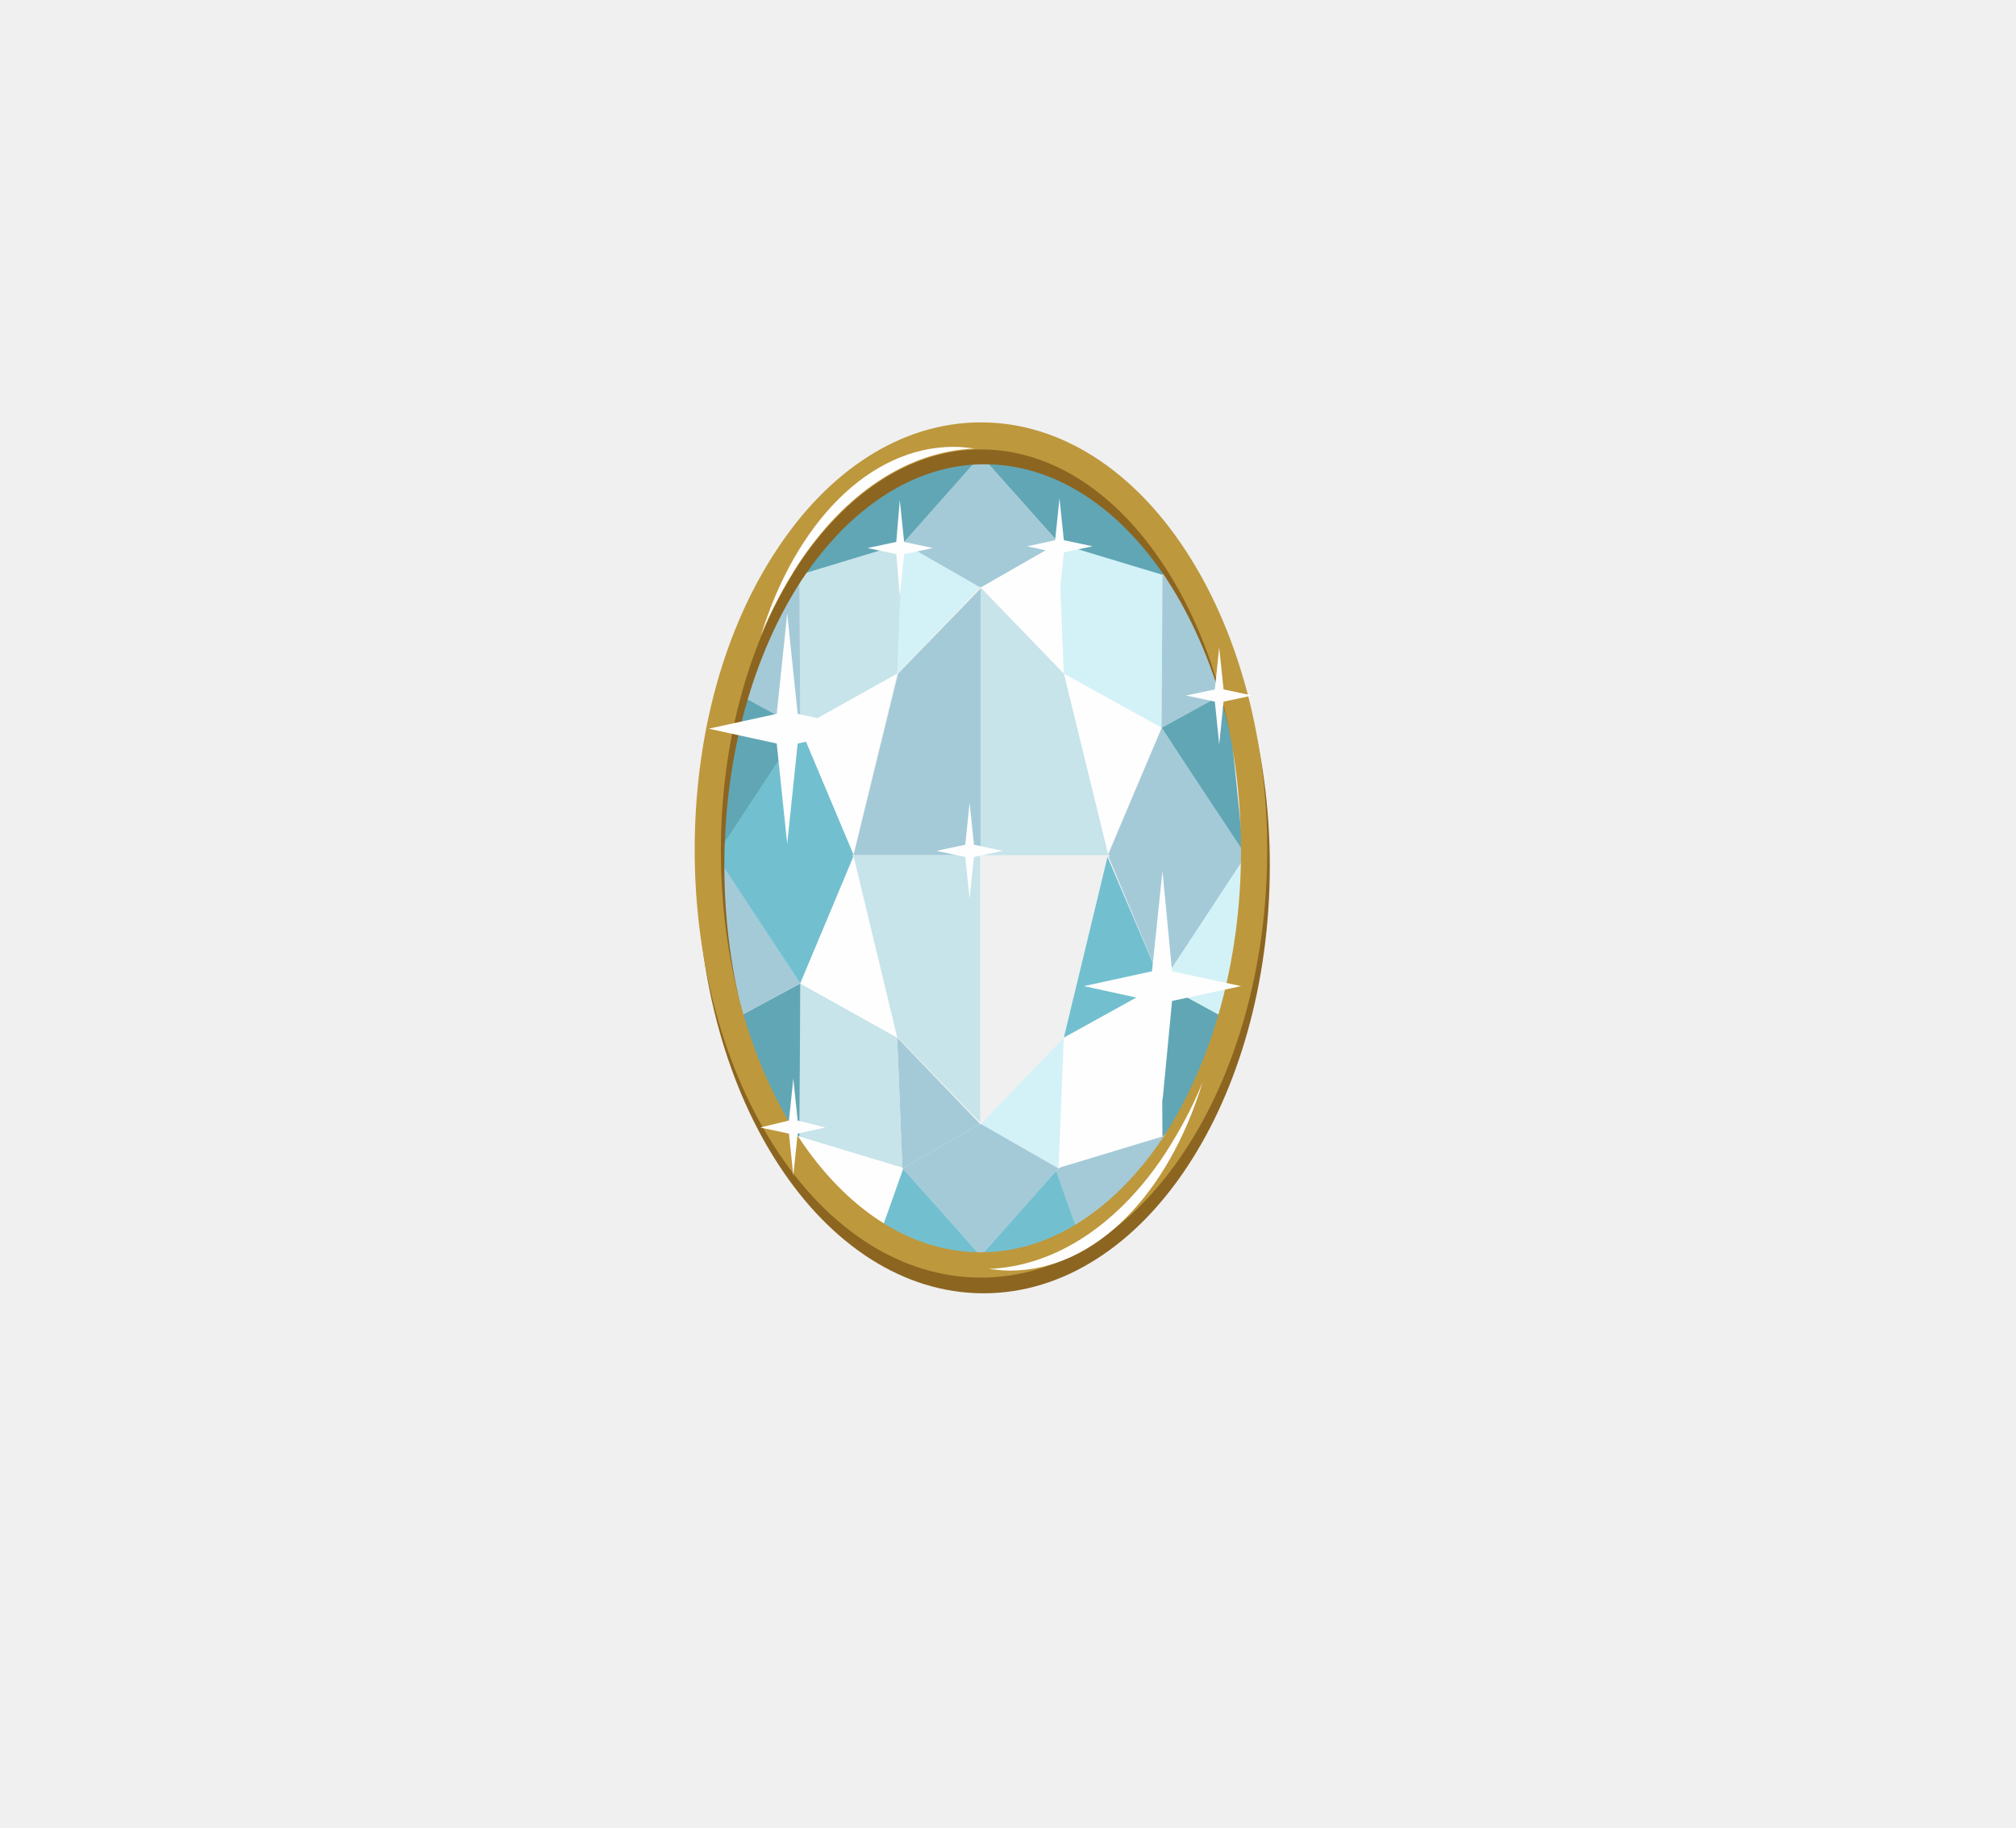
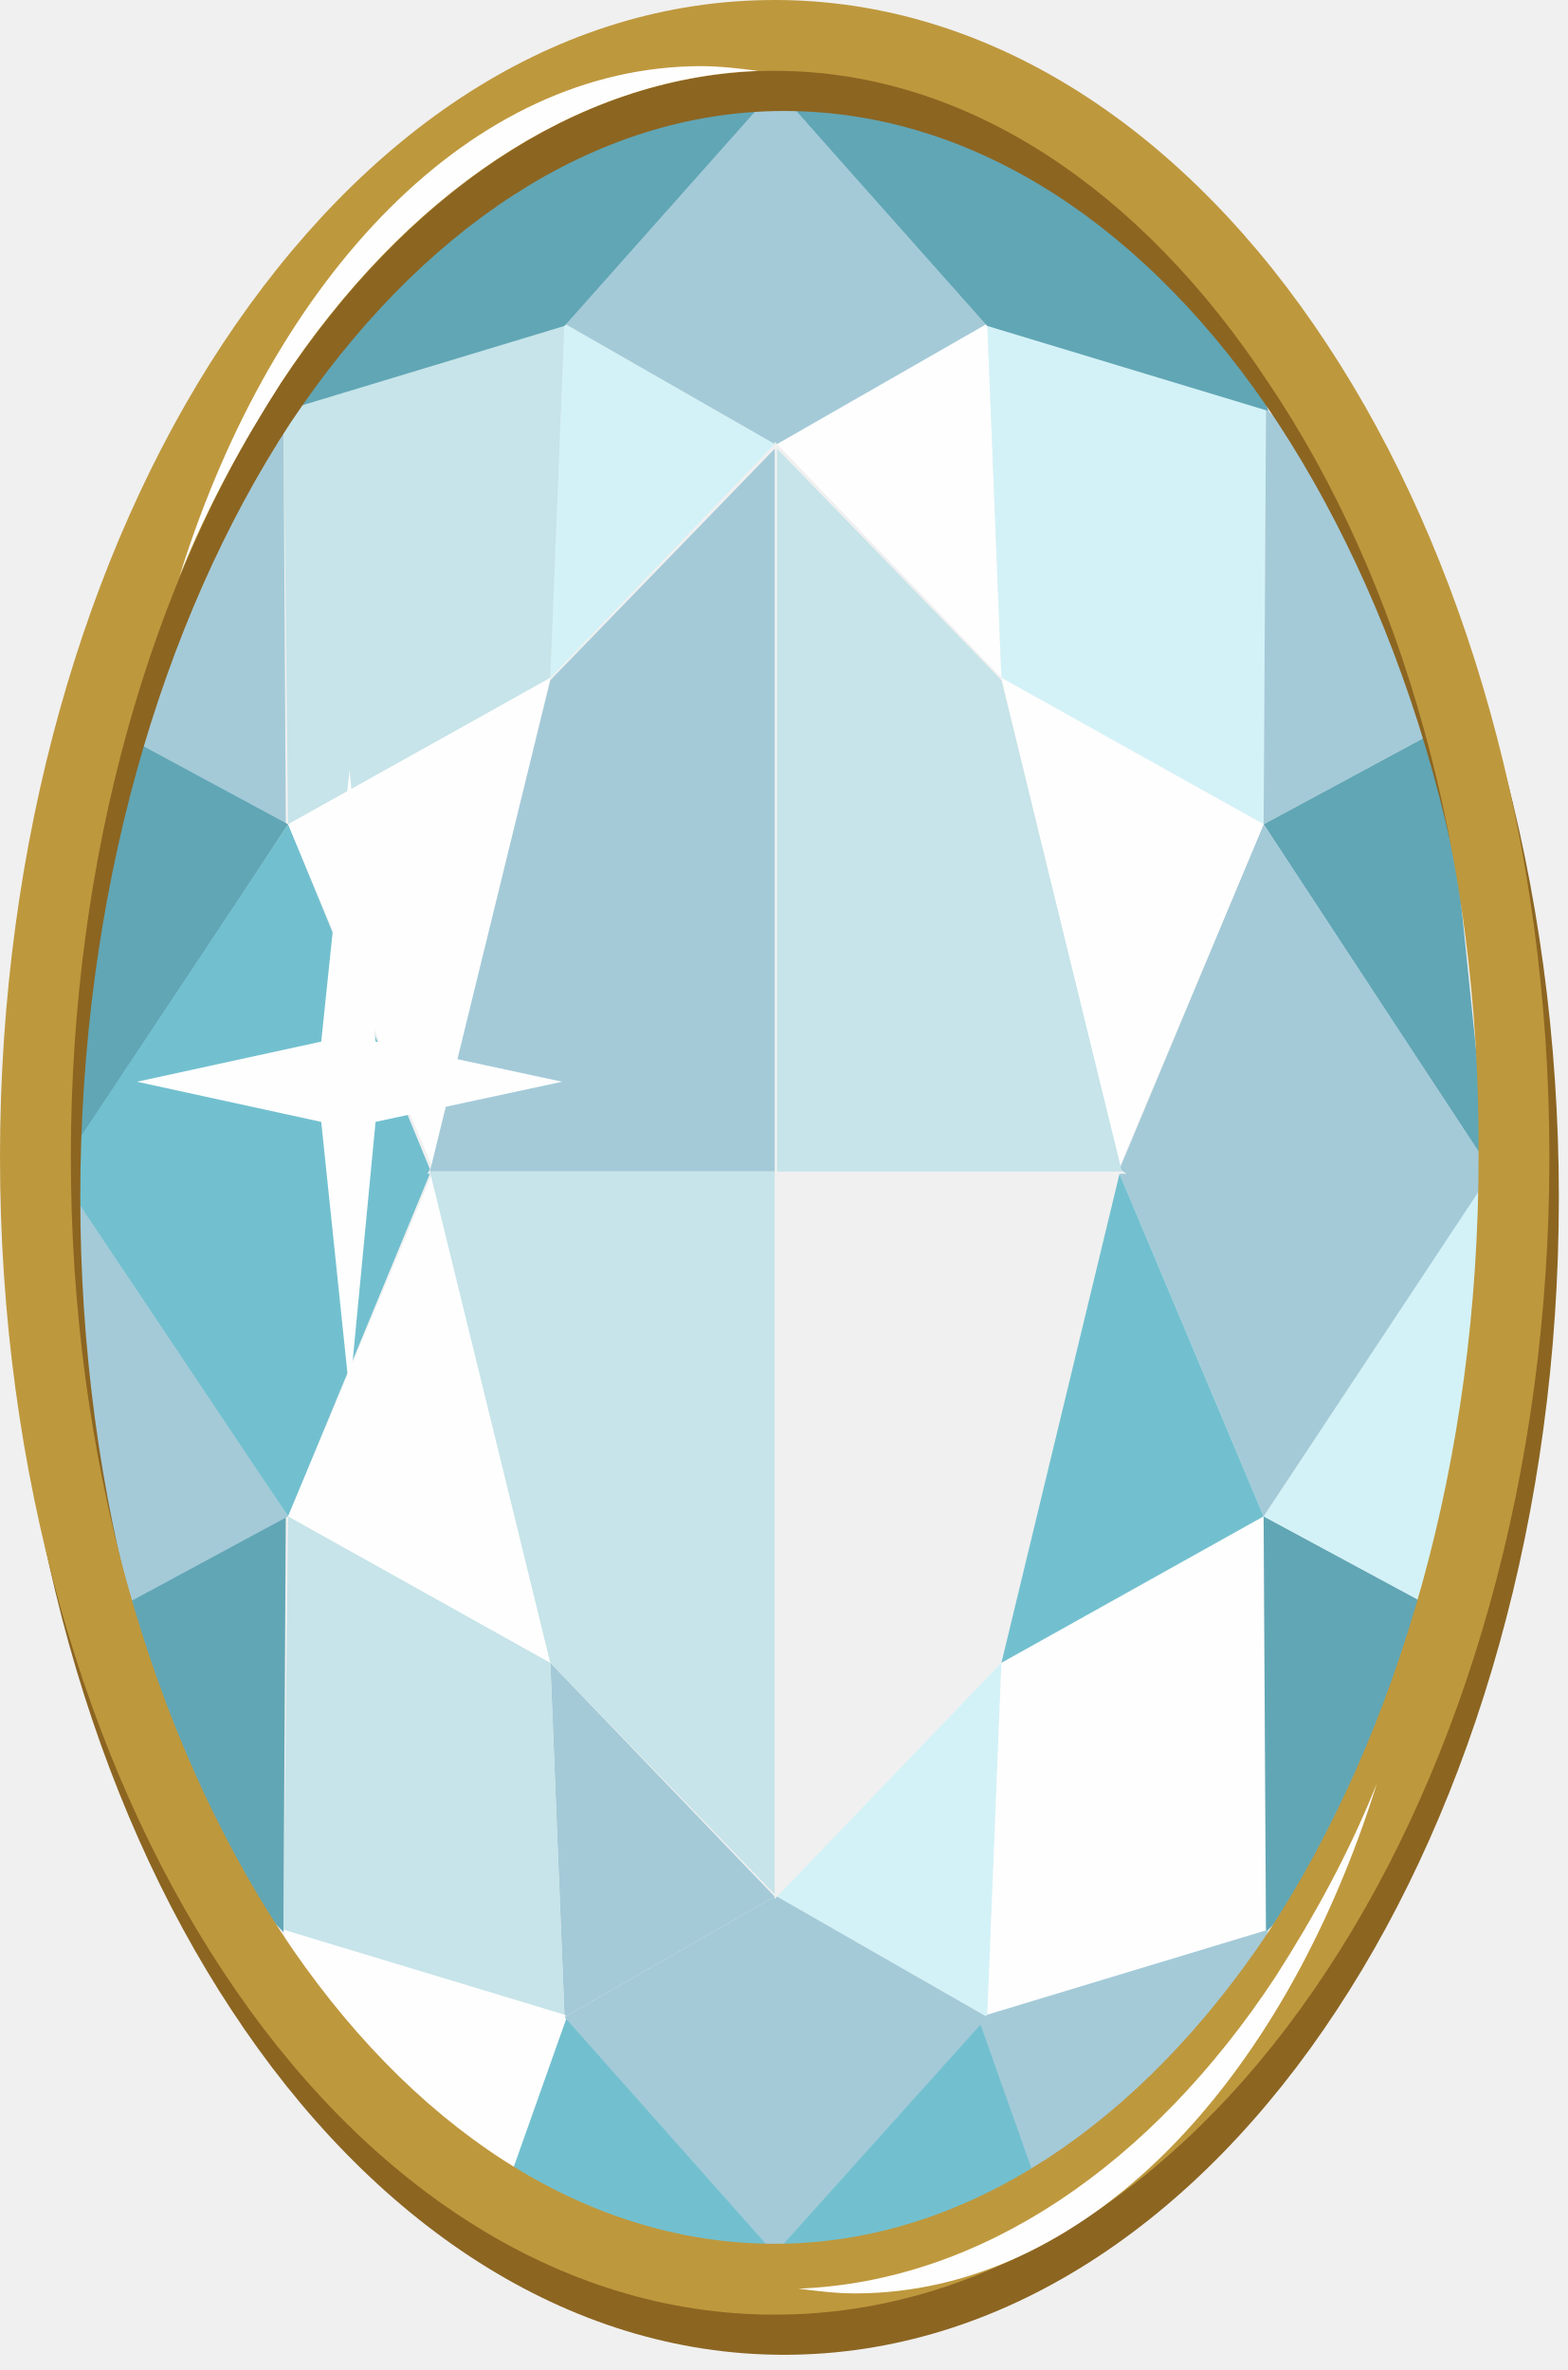
- <svg xmlns="http://www.w3.org/2000/svg" version="1.1" x="0px" y="0px" viewBox="0 0 231 209.4" style="enable-background:new 0 0 231 209.4;" xml:space="preserve">
-   <style type="text/css">
- 	.st0{display:none;}
- 	.st1{display:inline;fill-rule:evenodd;clip-rule:evenodd;fill:#61A6B5;}
- 	.st2{display:inline;fill-rule:evenodd;clip-rule:evenodd;fill:#FFFFFF;}
- 	.st3{display:inline;fill:#9C0F14;}
- 	.st4{display:inline;fill-rule:evenodd;clip-rule:evenodd;fill:#FEFEFE;}
- 	.st5{fill-rule:evenodd;clip-rule:evenodd;fill:#D3F2F7;}
- 	.st6{fill-rule:evenodd;clip-rule:evenodd;fill:#A4CAD8;}
- 	.st7{fill-rule:evenodd;clip-rule:evenodd;fill:#FEFEFE;}
- 	.st8{fill-rule:evenodd;clip-rule:evenodd;fill:#C6E4E9;}
- 	.st9{fill-rule:evenodd;clip-rule:evenodd;fill:#61A6B5;}
- 	.st10{fill-rule:evenodd;clip-rule:evenodd;fill:#72C0CF;}
- 	.st11{fill:#8C6521;}
- 	.st12{fill:#BE983D;}
- 	.st13{fill:#FEFEFE;}
- 	.st14{fill:#57636A;}
- 	.st15{fill:#B6C0CE;}
- 	.st16{fill:none;stroke:#586E76;stroke-width:1.417;stroke-linecap:round;stroke-linejoin:round;stroke-miterlimit:22.926;}
- 	.st17{fill-rule:evenodd;clip-rule:evenodd;fill:#6D0000;}
- 	.st18{fill-rule:evenodd;clip-rule:evenodd;fill:#B32025;}
- 	.st19{fill-rule:evenodd;clip-rule:evenodd;fill:#9C0F14;}
- 	.st20{fill-rule:evenodd;clip-rule:evenodd;fill:#F2CF9F;}
- 	.st21{fill-rule:evenodd;clip-rule:evenodd;fill:#E5A772;}
- 	.st22{fill-rule:evenodd;clip-rule:evenodd;fill:#C88D5B;}
- 	.st23{fill-rule:evenodd;clip-rule:evenodd;fill:#7B0000;}
- 	.st24{fill-rule:evenodd;clip-rule:evenodd;fill:#7E7C70;}
- 	.st25{fill-rule:evenodd;clip-rule:evenodd;fill:#686660;}
- 	.st26{fill:none;stroke:#2E2E2D;stroke-width:0.5;stroke-miterlimit:22.926;}
- 	.st27{fill-rule:evenodd;clip-rule:evenodd;fill:#414141;}
- 	.st28{fill-rule:evenodd;clip-rule:evenodd;fill:#DC824A;}
- 	
- 		.st29{fill-rule:evenodd;clip-rule:evenodd;fill:none;stroke:#586E76;stroke-width:1.206;stroke-linecap:round;stroke-linejoin:round;stroke-miterlimit:22.926;}
- 	.st30{display:inline;}
- 	.st31{fill:#444444;}
- 	.st32{fill:#9CBECC;}
- 	.st33{fill:#6D0000;}
- 	.st34{fill-rule:evenodd;clip-rule:evenodd;fill:#FFFFFF;}
- 	.st35{fill-rule:evenodd;clip-rule:evenodd;fill:#7C7B70;}
- 	.st36{fill-rule:evenodd;clip-rule:evenodd;fill:#676660;}
- 	.st37{fill:none;stroke:#323231;stroke-width:0.5;stroke-miterlimit:22.926;}
- 	.st38{fill-rule:evenodd;clip-rule:evenodd;fill:#434343;}
- </style>
-   <g id="Layer_2" class="st0">
-     <path class="st1" d="M112.6,28.5c42.7,0,77.4,34.6,77.4,77.4s-34.6,77.4-77.4,77.4s-77.4-34.6-77.4-77.4S69.8,28.5,112.6,28.5" />
-     <path class="st2" d="M112.6,21c42.7,0,77.4,34.6,77.4,77.4s-34.6,77.4-77.4,77.4S35.2,141,35.2,98.3S69.8,21,112.6,21" />
-   </g>
-   <g id="Layer_1">
-     <polygon class="st5" points="103.4,62.2 112.3,67.3 102.8,77.2  " />
-     <polygon class="st6" points="103.4,133.9 112.3,128.8 102.8,118.9  " />
-     <polygon class="st7" points="121.3,62.2 112.4,67.3 121.9,77.2  " />
-     <polygon class="st5" points="121.3,133.9 112.4,128.8 121.9,118.9  " />
-     <polygon class="st8" points="103.4,62.2 91.6,65.8 91.7,83.4 102.8,77.2  " />
-     <polygon class="st8" points="103.4,133.9 91.6,130.3 91.7,112.7 102.8,118.9  " />
-     <polygon class="st5" points="121.3,62.2 133.2,65.8 133.1,83.4 121.9,77.2  " />
-     <polygon class="st7" points="121.3,133.9 133.2,130.3 133.1,112.7 121.9,118.9  " />
-     <path class="st6" d="M91.6,65.8l0.1,17.6l-7.6-4.1C85.1,74.3,87.6,69.8,91.6,65.8" />
-     <path class="st9" d="M91.6,130.3l0.1-17.6l-7.6,4.1C85.1,121.8,87.6,126.3,91.6,130.3" />
-     <path class="st6" d="M133.2,65.8l-0.1,17.6l7.6-4.1C139.6,74.3,137.1,69.8,133.2,65.8" />
-     <path class="st9" d="M133.2,130.3l-0.1-17.6l7.6,4.1C139.6,121.8,137.1,126.3,133.2,130.3" />
-     <polygon class="st9" points="82.2,97.9 91.7,83.4 84.1,79.3  " />
-     <polygon class="st6" points="82.2,98.2 91.7,112.7 84.1,116.8  " />
-     <polygon class="st9" points="142.5,97.9 133.1,83.4 140.6,79.3  " />
-     <polygon class="st5" points="142.5,98.2 133.1,112.7 140.6,116.8  " />
-     <polygon class="st10" points="82.1,98.1 91.7,112.7 97.8,98.1 97.6,98.1 97.8,97.9 91.7,83.4 82.1,97.9 82.3,98.1  " />
-     <polygon class="st6" points="142.7,98.1 133.1,112.7 127,98.1 127.2,98.1 127,97.9 133.1,83.4 142.7,97.9 142.4,98.1  " />
-     <polygon class="st7" points="97.8,97.9 91.7,83.4 102.8,77.2  " />
-     <polygon class="st7" points="97.8,98.2 91.7,112.7 102.8,118.9  " />
-     <polygon class="st7" points="126.9,97.9 133.1,83.4 121.9,77.2  " />
-     <polygon class="st10" points="126.9,98.2 133.1,112.7 121.9,118.9  " />
-     <polygon class="st6" points="103.4,62.2 112.3,67.3 112.3,67.2 112.4,67.3 121.3,62.2 112.6,52.4 112.2,52.4 112.2,52.4  " />
-     <path class="st9" d="M112.2,52.4l-8.8,9.9l-11.9,3.6C91.6,65.8,94.3,51,112.2,52.4" />
-     <path class="st7" d="M112.2,143.7l-8.8-9.9l-11.9-3.6C91.6,130.3,94.3,145.1,112.2,143.7" />
-     <path class="st10" d="M112.2,143.7l-8.7-9.8l-2.8,7.9C103.6,143.3,107.3,144.1,112.2,143.7" />
-     <path class="st9" d="M112.6,52.4l8.8,9.9l11.9,3.6C133.2,65.8,130.4,51,112.6,52.4" />
-     <path class="st6" d="M112.6,143.7l8.8-9.9l11.9-3.6C133.2,130.3,130.4,145.1,112.6,143.7" />
-     <path class="st6" d="M112.4,98l0-30.6l-9.5,9.8L97.8,98H112.4z M112.3,67.3v9.9V98" />
-     <path class="st8" d="M112.3,98v30.6l-9.5-9.8L97.8,98H112.3z M112.3,128.8V98" />
-     <path class="st8" d="M112.4,98l0-30.6l9.5,9.8L127,98H112.4z M112.4,67.3v9.9V98" />
-     <path class="st10" d="M112.2,143.7l8.7-9.8l2.8,7.9C120.8,143.3,117.1,144.1,112.2,143.7" />
-     <polygon class="st6" points="103.4,133.9 112.3,128.8 112.3,128.9 112.4,128.8 121.3,133.9 112.6,143.7 112.2,143.7 112.2,143.7     " />
-     <path class="st11" d="M133.7,66.4c-5.4-8.2-12.8-13.2-20.9-13.2c-8.1,0-15.5,5.1-20.9,13.2c-5.5,8.4-8.9,20-8.9,32.8   c0,12.8,3.4,24.4,8.9,32.8c5.4,8.2,12.8,13.2,20.9,13.2c8.1,0,15.5-5.1,20.9-13.2c5.5-8.4,8.9-20,8.9-32.8   C142.6,86.4,139.2,74.8,133.7,66.4 M112.7,50.2c9.2,0,17.5,5.6,23.4,14.6c5.8,8.8,9.4,21,9.4,34.4s-3.6,25.6-9.4,34.4   c-5.9,9-14.2,14.6-23.4,14.6c-9.2,0-17.5-5.6-23.4-14.6c-5.8-8.8-9.4-21-9.4-34.4s3.6-25.6,9.4-34.4   C95.3,55.8,103.6,50.2,112.7,50.2z" />
-     <path class="st12" d="M133.3,64.7c-5.4-8.2-12.8-13.2-20.9-13.2c-8.1,0-15.5,5.1-20.9,13.2c-5.5,8.4-8.9,20-8.9,32.8   c0,12.8,3.4,24.4,8.9,32.8c5.4,8.2,12.8,13.2,20.9,13.2c8.1,0,15.5-5.1,20.9-13.2c5.5-8.4,8.9-20,8.9-32.8   C142.2,84.6,138.8,73,133.3,64.7 M112.4,48.4c9.2,0,17.5,5.6,23.4,14.6c5.8,8.8,9.4,21,9.4,34.4s-3.6,25.6-9.4,34.4   c-5.9,9-14.2,14.6-23.4,14.6c-9.2,0-17.5-5.6-23.4-14.6c-5.8-8.8-9.4-21-9.4-34.4S83.1,71.9,89,63C94.9,54,103.2,48.4,112.4,48.4z" />
-     <path class="st13" d="M109.3,51.2c0.8,0,1.6,0.1,2.4,0.2c-7.8,0.3-15,5.3-20.2,13.2c-1.6,2.5-3.1,5.2-4.3,8.2   C91.1,60.1,99.5,51.2,109.3,51.2" />
-     <path class="st13" d="M115.7,145.6c-0.8,0-1.6-0.1-2.4-0.2c7.8-0.3,15-5.3,20.2-13.2c1.6-2.5,3.1-5.2,4.3-8.2   C133.9,136.8,125.5,145.6,115.7,145.6" />
-     <polygon class="st7" points="90.2,70.3 91.4,81.8 99.2,83.5 91.4,85.2 90.2,96.7 89,85.2 81.2,83.5 89,81.8  " />
-     <polygon class="st7" points="133.2,99.8 134.3,111.3 142.2,113 134.3,114.7 133.2,126.2 132,114.7 124.2,113 132,111.3  " />
-     <polygon class="st7" points="121.4,57.1 121.9,61.9 125.2,62.6 121.9,63.3 121.4,68.1 120.9,63.3 117.7,62.6 120.9,61.9  " />
-     <polygon class="st7" points="139.7,74.2 140.2,79 143.5,79.7 140.2,80.4 139.7,85.3 139.2,80.4 135.9,79.7 139.2,79  " />
-     <polygon class="st7" points="111.1,92 111.6,96.8 114.9,97.5 111.6,98.2 111.1,103 110.6,98.2 107.3,97.5 110.6,96.8  " />
-     <polygon class="st7" points="103.1,57.3 103.6,62.1 106.9,62.8 103.6,63.5 103.1,68.3 102.7,63.5 99.4,62.8 102.7,62.1  " />
-     <polygon class="st7" points="90.9,123.6 91.4,128.4 94.6,129.2 91.4,129.9 90.9,134.7 90.4,129.9 87.1,129.2 90.4,128.4  " />
-   </g>
-   <g id="Layer_3" class="st0">
-     <g class="st30">
-       <polygon class="st5" points="103.2,62.1 112.1,67.2 102.6,77.1   " />
-       <polygon class="st6" points="103.2,133.8 112.1,128.7 102.6,118.7   " />
-       <polygon class="st7" points="121.1,62.1 112.2,67.2 121.7,77.1   " />
-       <polygon class="st5" points="121.1,133.8 112.2,128.7 121.7,118.7   " />
-       <polygon class="st8" points="103.2,62.1 91.3,65.7 91.5,83.3 102.6,77.1   " />
-       <polygon class="st8" points="103.2,133.8 91.3,130.2 91.5,112.6 102.6,118.7   " />
-       <polygon class="st5" points="121.1,62.1 133,65.7 132.8,83.3 121.7,77.1   " />
-       <polygon class="st7" points="121.1,133.8 133,130.2 132.8,112.6 121.7,118.7   " />
-       <path class="st6" d="M91.3,65.7l0.1,17.6l-7.6-4.1C84.9,74.2,87.4,69.7,91.3,65.7" />
-       <path class="st9" d="M91.3,130.2l0.1-17.6l-7.6,4.1C84.9,121.7,87.4,126.2,91.3,130.2" />
-       <path class="st6" d="M133,65.7l-0.1,17.6l7.6-4.1C139.4,74.2,136.9,69.7,133,65.7" />
-       <path class="st9" d="M133,130.2l-0.1-17.6l7.6,4.1C139.4,121.7,136.9,126.2,133,130.2" />
-       <polygon class="st9" points="82,97.8 91.5,83.3 83.9,79.2   " />
-       <polygon class="st6" points="82,98.1 91.5,112.6 83.9,116.6   " />
-       <polygon class="st9" points="142.3,97.8 132.8,83.3 140.4,79.2   " />
-       <polygon class="st5" points="142.3,98.1 132.8,112.6 140.4,116.6   " />
-       <polygon class="st10" points="81.8,98 91.5,112.6 97.6,98 97.4,98 97.6,97.8 91.5,83.3 81.8,97.8 82.1,98   " />
-       <polygon class="st6" points="142.5,98 132.8,112.6 126.7,98 127,98 126.7,97.8 132.8,83.3 142.5,97.8 142.1,98   " />
-       <polygon class="st7" points="97.6,97.8 91.5,83.3 102.6,77.1   " />
-       <polygon class="st7" points="97.6,98.1 91.5,112.6 102.6,118.7   " />
-       <polygon class="st7" points="126.7,97.8 132.8,83.3 121.7,77.1   " />
-       <polygon class="st10" points="126.7,98.1 132.8,112.6 121.7,118.7   " />
-       <polygon class="st6" points="103.2,62.1 112.1,67.2 112.1,67 112.2,67.2 121.1,62.1 112.3,52.2 112,52.3 111.9,52.3   " />
-       <path class="st9" d="M112,52.2l-8.8,9.9l-11.9,3.6C91.3,65.7,94.1,50.9,112,52.2" />
-       <path class="st7" d="M112,143.6l-8.8-9.9l-11.9-3.6C91.3,130.2,94.1,145,112,143.6" />
-       <path class="st10" d="M112,143.6l-8.7-9.8l-2.8,7.9C103.4,143.2,107.1,144,112,143.6" />
-       <path class="st9" d="M112.3,52.2l8.8,9.9l11.9,3.6C133,65.7,130.2,50.9,112.3,52.2" />
-       <path class="st6" d="M112.3,143.6l8.8-9.9l11.9-3.6C133,130.2,130.2,145,112.3,143.6" />
-       <path class="st6" d="M112.1,97.9l0-30.6l-9.5,9.8l-5.1,20.8H112.1z M112.1,67.2v9.9v20.8" />
-       <path class="st8" d="M112.1,97.9v30.6l-9.5-9.8l-5.1-20.8H112.1z M112.1,128.7V97.9" />
-       <path class="st8" d="M112.2,97.9l0-30.6l9.5,9.8l5.1,20.8H112.2z M112.2,67.2v9.9v20.8" />
-       <path class="st10" d="M112,143.6l8.7-9.8l2.8,7.9C120.6,143.2,116.8,144,112,143.6" />
-       <polygon class="st6" points="103.2,133.8 112.1,128.7 112.1,128.8 112.2,128.7 121.1,133.8 112.3,143.6 112,143.6 111.9,143.6       " />
-       <path class="st11" d="M133.4,66.3C128,58.1,120.6,53,112.5,53c-8.1,0-15.5,5.1-20.9,13.2c-5.5,8.4-8.9,20-8.9,32.8    c0,12.8,3.4,24.4,8.9,32.8c5.4,8.2,12.8,13.2,20.9,13.2c8.1,0,15.5-5.1,20.9-13.2c5.5-8.4,8.9-20,8.9-32.8    C142.4,86.2,139,74.6,133.4,66.3 M112.5,50.1c9.2,0,17.5,5.6,23.4,14.6c5.8,8.8,9.4,21,9.4,34.4s-3.6,25.6-9.4,34.4    c-5.9,9-14.2,14.6-23.4,14.6c-9.2,0-17.5-5.6-23.4-14.6c-5.8-8.8-9.4-21-9.4-34.4s3.6-25.6,9.4-34.4    C95.1,55.6,103.3,50.1,112.5,50.1z" />
-       <path class="st12" d="M133.1,64.5c-5.4-8.2-12.8-13.2-20.9-13.2c-8.1,0-15.5,5.1-20.9,13.2c-5.5,8.4-8.9,20-8.9,32.8    c0,12.8,3.4,24.4,8.9,32.8c5.4,8.2,12.8,13.2,20.9,13.2c8.1,0,15.5-5.1,20.9-13.2c5.5-8.4,8.9-20,8.9-32.8    C142,84.5,138.6,72.9,133.1,64.5 M112.1,48.3c9.2,0,17.5,5.6,23.4,14.6c5.8,8.8,9.4,21,9.4,34.4s-3.6,25.6-9.4,34.4    c-5.9,9-14.2,14.6-23.4,14.6c-9.2,0-17.5-5.6-23.4-14.6c-5.8-8.8-9.4-21-9.4-34.4s3.6-25.6,9.4-34.4    C94.7,53.9,103,48.3,112.1,48.3z" />
-       <path class="st13" d="M109,51.1c0.8,0,1.6,0.1,2.4,0.2c-7.8,0.3-15,5.3-20.2,13.2c-1.6,2.5-3.1,5.2-4.3,8.2    C90.9,60,99.3,51.1,109,51.1" />
-       <path class="st13" d="M115.5,145.5c-0.8,0-1.6-0.1-2.4-0.2c7.8-0.3,15-5.3,20.2-13.2c1.6-2.5,3.1-5.2,4.3-8.2    C133.7,136.7,125.2,145.5,115.5,145.5" />
-     </g>
-   </g>
+ <svg xmlns="http://www.w3.org/2000/svg" width="43" height="65" viewBox="0 0 43 65" fill="none">
+   <path fill-rule="evenodd" clip-rule="evenodd" d="M15.482 8.875L21.247 12.178L15.093 18.591L15.482 8.875Z" fill="#D3F2F7" />
+   <path fill-rule="evenodd" clip-rule="evenodd" d="M15.482 55.32L21.247 52.017L15.093 45.603L15.482 55.32Z" fill="#A4CAD8" />
+   <path fill-rule="evenodd" clip-rule="evenodd" d="M27.077 8.875L21.312 12.178L27.465 18.591L27.077 8.875Z" fill="#FEFEFE" />
+   <path fill-rule="evenodd" clip-rule="evenodd" d="M27.077 55.32L21.312 52.017L27.465 45.603L27.077 55.32Z" fill="#D3F2F7" />
+   <path fill-rule="evenodd" clip-rule="evenodd" d="M15.482 8.874L7.773 11.206L7.903 22.607L15.093 18.591L15.482 8.874Z" fill="#C6E4E9" />
+   <path fill-rule="evenodd" clip-rule="evenodd" d="M15.482 55.32L7.773 52.988L7.903 41.587L15.093 45.603L15.482 55.32Z" fill="#C6E4E9" />
+   <path fill-rule="evenodd" clip-rule="evenodd" d="M27.077 8.875L34.721 11.207L34.656 22.607L27.466 18.591L27.077 8.875Z" fill="#D3F2F7" />
+   <path fill-rule="evenodd" clip-rule="evenodd" d="M27.077 55.32L34.721 52.988L34.656 41.587L27.466 45.603L27.077 55.32Z" fill="#FEFEFE" />
+   <path fill-rule="evenodd" clip-rule="evenodd" d="M7.773 11.207L7.838 22.607L2.915 19.951C3.627 16.713 5.247 13.798 7.773 11.207Z" fill="#A4CAD8" />
+   <path fill-rule="evenodd" clip-rule="evenodd" d="M7.773 52.988L7.838 41.587L2.915 44.243C3.627 47.482 5.247 50.397 7.773 52.988Z" fill="#61A6B5" />
+   <path fill-rule="evenodd" clip-rule="evenodd" d="M34.721 11.207L34.656 22.607L39.579 19.951C38.931 16.713 37.312 13.798 34.721 11.207Z" fill="#A4CAD8" />
+   <path fill-rule="evenodd" clip-rule="evenodd" d="M34.721 52.988L34.656 41.587L39.579 44.243C38.931 47.482 37.312 50.397 34.721 52.988Z" fill="#61A6B5" />
+   <path fill-rule="evenodd" clip-rule="evenodd" d="M1.749 32L7.903 22.608L2.98 19.952L1.749 32Z" fill="#61A6B5" />
+   <path fill-rule="evenodd" clip-rule="evenodd" d="M1.749 32.194L7.903 41.587L2.98 44.243L1.749 32.194Z" fill="#A4CAD8" />
+   <path fill-rule="evenodd" clip-rule="evenodd" d="M40.81 32L34.656 22.608L39.579 19.952L40.81 32Z" fill="#61A6B5" />
+   <path fill-rule="evenodd" clip-rule="evenodd" d="M40.81 32.194L34.656 41.587L39.579 44.243L40.81 32.194Z" fill="#D3F2F7" />
+   <path fill-rule="evenodd" clip-rule="evenodd" d="M1.62 32.194L7.903 41.587L11.79 32.194H11.725L11.79 32.065L7.903 22.607L1.62 32.065L1.814 32.194H1.62Z" fill="#72C0CF" />
+   <path fill-rule="evenodd" clip-rule="evenodd" d="M40.874 32.194L34.656 41.587L30.704 32.194H30.899L30.704 32.065L34.656 22.607L40.874 32.065L40.68 32.194H40.874Z" fill="#A4CAD8" />
+   <path fill-rule="evenodd" clip-rule="evenodd" d="M11.854 32L7.903 22.607L15.093 18.591L11.854 32Z" fill="#FEFEFE" />
+   <path fill-rule="evenodd" clip-rule="evenodd" d="M11.854 32.194L7.903 41.587L15.093 45.603L11.854 32.194Z" fill="#FEFEFE" />
+   <path fill-rule="evenodd" clip-rule="evenodd" d="M30.704 32L34.656 22.607L27.466 18.591L30.704 32Z" fill="#FEFEFE" />
+   <path fill-rule="evenodd" clip-rule="evenodd" d="M30.704 32.194L34.656 41.587L27.466 45.603L30.704 32.194Z" fill="#72C0CF" />
+   <path fill-rule="evenodd" clip-rule="evenodd" d="M15.482 8.875L21.247 12.178V12.113L21.312 12.178L27.077 8.875L21.377 2.526H21.182H21.118L15.482 8.875Z" fill="#A4CAD8" />
+   <path fill-rule="evenodd" clip-rule="evenodd" d="M21.182 2.526L15.482 8.939L7.773 11.271C7.773 11.207 9.587 1.619 21.182 2.526Z" fill="#61A6B5" />
+   <path fill-rule="evenodd" clip-rule="evenodd" d="M21.182 61.668L15.482 55.255L7.773 52.923C7.773 52.988 9.587 62.575 21.182 61.668Z" fill="#FEFEFE" />
+   <path fill-rule="evenodd" clip-rule="evenodd" d="M21.182 61.669L15.547 55.32L13.733 60.438C15.547 61.409 18.008 61.928 21.182 61.669Z" fill="#72C0CF" />
+   <path fill-rule="evenodd" clip-rule="evenodd" d="M21.377 2.526L27.077 8.939L34.785 11.271C34.721 11.207 32.972 1.619 21.377 2.526Z" fill="#61A6B5" />
+   <path fill-rule="evenodd" clip-rule="evenodd" d="M21.377 61.668L27.077 55.255L34.785 52.923C34.721 52.988 32.972 62.575 21.377 61.668Z" fill="#A4CAD8" />
+   <path fill-rule="evenodd" clip-rule="evenodd" d="M21.247 32.13V12.308L15.093 18.656L11.79 32.13H21.247ZM21.247 12.178V18.591V32.065" fill="#A4CAD8" />
+   <path fill-rule="evenodd" clip-rule="evenodd" d="M21.247 32.129V51.951L15.093 45.603L11.79 32.129H21.247ZM21.247 52.016V32.129Z" fill="#C6E4E9" />
+   <path fill-rule="evenodd" clip-rule="evenodd" d="M21.312 32.13V12.308L27.465 18.656L30.769 32.13H21.312ZM21.312 12.178V18.591V32.065" fill="#C6E4E9" />
+   <path fill-rule="evenodd" clip-rule="evenodd" d="M21.182 61.669L26.818 55.32L28.632 60.438C26.753 61.409 24.292 61.928 21.182 61.669Z" fill="#72C0CF" />
+   <path fill-rule="evenodd" clip-rule="evenodd" d="M15.482 55.32L21.247 52.016V52.081L21.312 52.016L27.077 55.32L21.377 61.668H21.182H21.118L15.482 55.32Z" fill="#A4CAD8" />
+   <path d="M35.044 11.595C31.547 6.283 26.753 3.044 21.506 3.044C16.259 3.044 11.466 6.348 7.968 11.595C4.405 17.036 2.202 24.55 2.202 32.842C2.202 41.133 4.405 48.648 7.968 54.089C11.466 59.401 16.259 62.639 21.506 62.639C26.753 62.639 31.547 59.336 35.044 54.089C38.607 48.648 40.81 41.133 40.81 32.842C40.874 24.55 38.607 17.036 35.044 11.595ZM21.506 1.101C27.465 1.101 32.842 4.729 36.664 10.559C40.421 16.259 42.753 24.162 42.753 32.842C42.753 41.522 40.421 49.425 36.664 55.125C32.842 60.955 27.465 64.583 21.506 64.583C15.546 64.583 10.17 60.955 6.348 55.125C2.591 49.425 0.259 41.522 0.259 32.842C0.259 24.162 2.591 16.259 6.348 10.559C10.17 4.729 15.546 1.101 21.506 1.101Z" fill="#8C6521" />
+   <path d="M34.785 10.494C31.288 5.182 26.494 1.943 21.247 1.943C16 1.943 11.207 5.247 7.708 10.494C4.146 15.935 1.943 23.449 1.943 31.741C1.943 40.032 4.146 47.547 7.708 52.988C11.207 58.3 16 61.538 21.247 61.538C26.494 61.538 31.288 58.235 34.785 52.988C38.348 47.547 40.551 40.032 40.551 31.741C40.615 23.385 38.413 15.87 34.785 10.494ZM21.247 0C27.206 0 32.583 3.628 36.405 9.457C40.162 15.158 42.494 23.061 42.494 31.741C42.494 40.421 40.162 48.324 36.405 54.024C32.583 59.854 27.206 63.482 21.247 63.482C15.287 63.482 9.911 59.854 6.089 54.024C2.332 48.324 0 40.421 0 31.741C0 23.061 2.332 15.158 6.089 9.457C9.976 3.563 15.287 0 21.247 0Z" fill="#BE983D" />
+   <path d="M19.239 1.814C19.757 1.814 20.275 1.879 20.794 1.944C15.741 2.138 11.077 5.377 7.709 10.494C6.672 12.114 5.7 13.863 4.923 15.806C7.514 7.514 12.956 1.814 19.239 1.814Z" fill="#FEFEFE" />
+   <path d="M23.45 62.899C22.931 62.899 22.413 62.834 21.895 62.769C26.948 62.575 31.611 59.336 34.98 54.218C36.016 52.599 36.988 50.85 37.765 48.907C35.174 57.198 29.733 62.899 23.45 62.899Z" fill="#FEFEFE" />
+   <path fill-rule="evenodd" clip-rule="evenodd" d="M9.587 21.117L10.3 28.567L15.417 29.668L10.3 30.769L9.587 38.218L8.81 30.769L3.757 29.668L8.81 28.567L9.587 21.117Z" fill="#FEFEFE" />
</svg>
